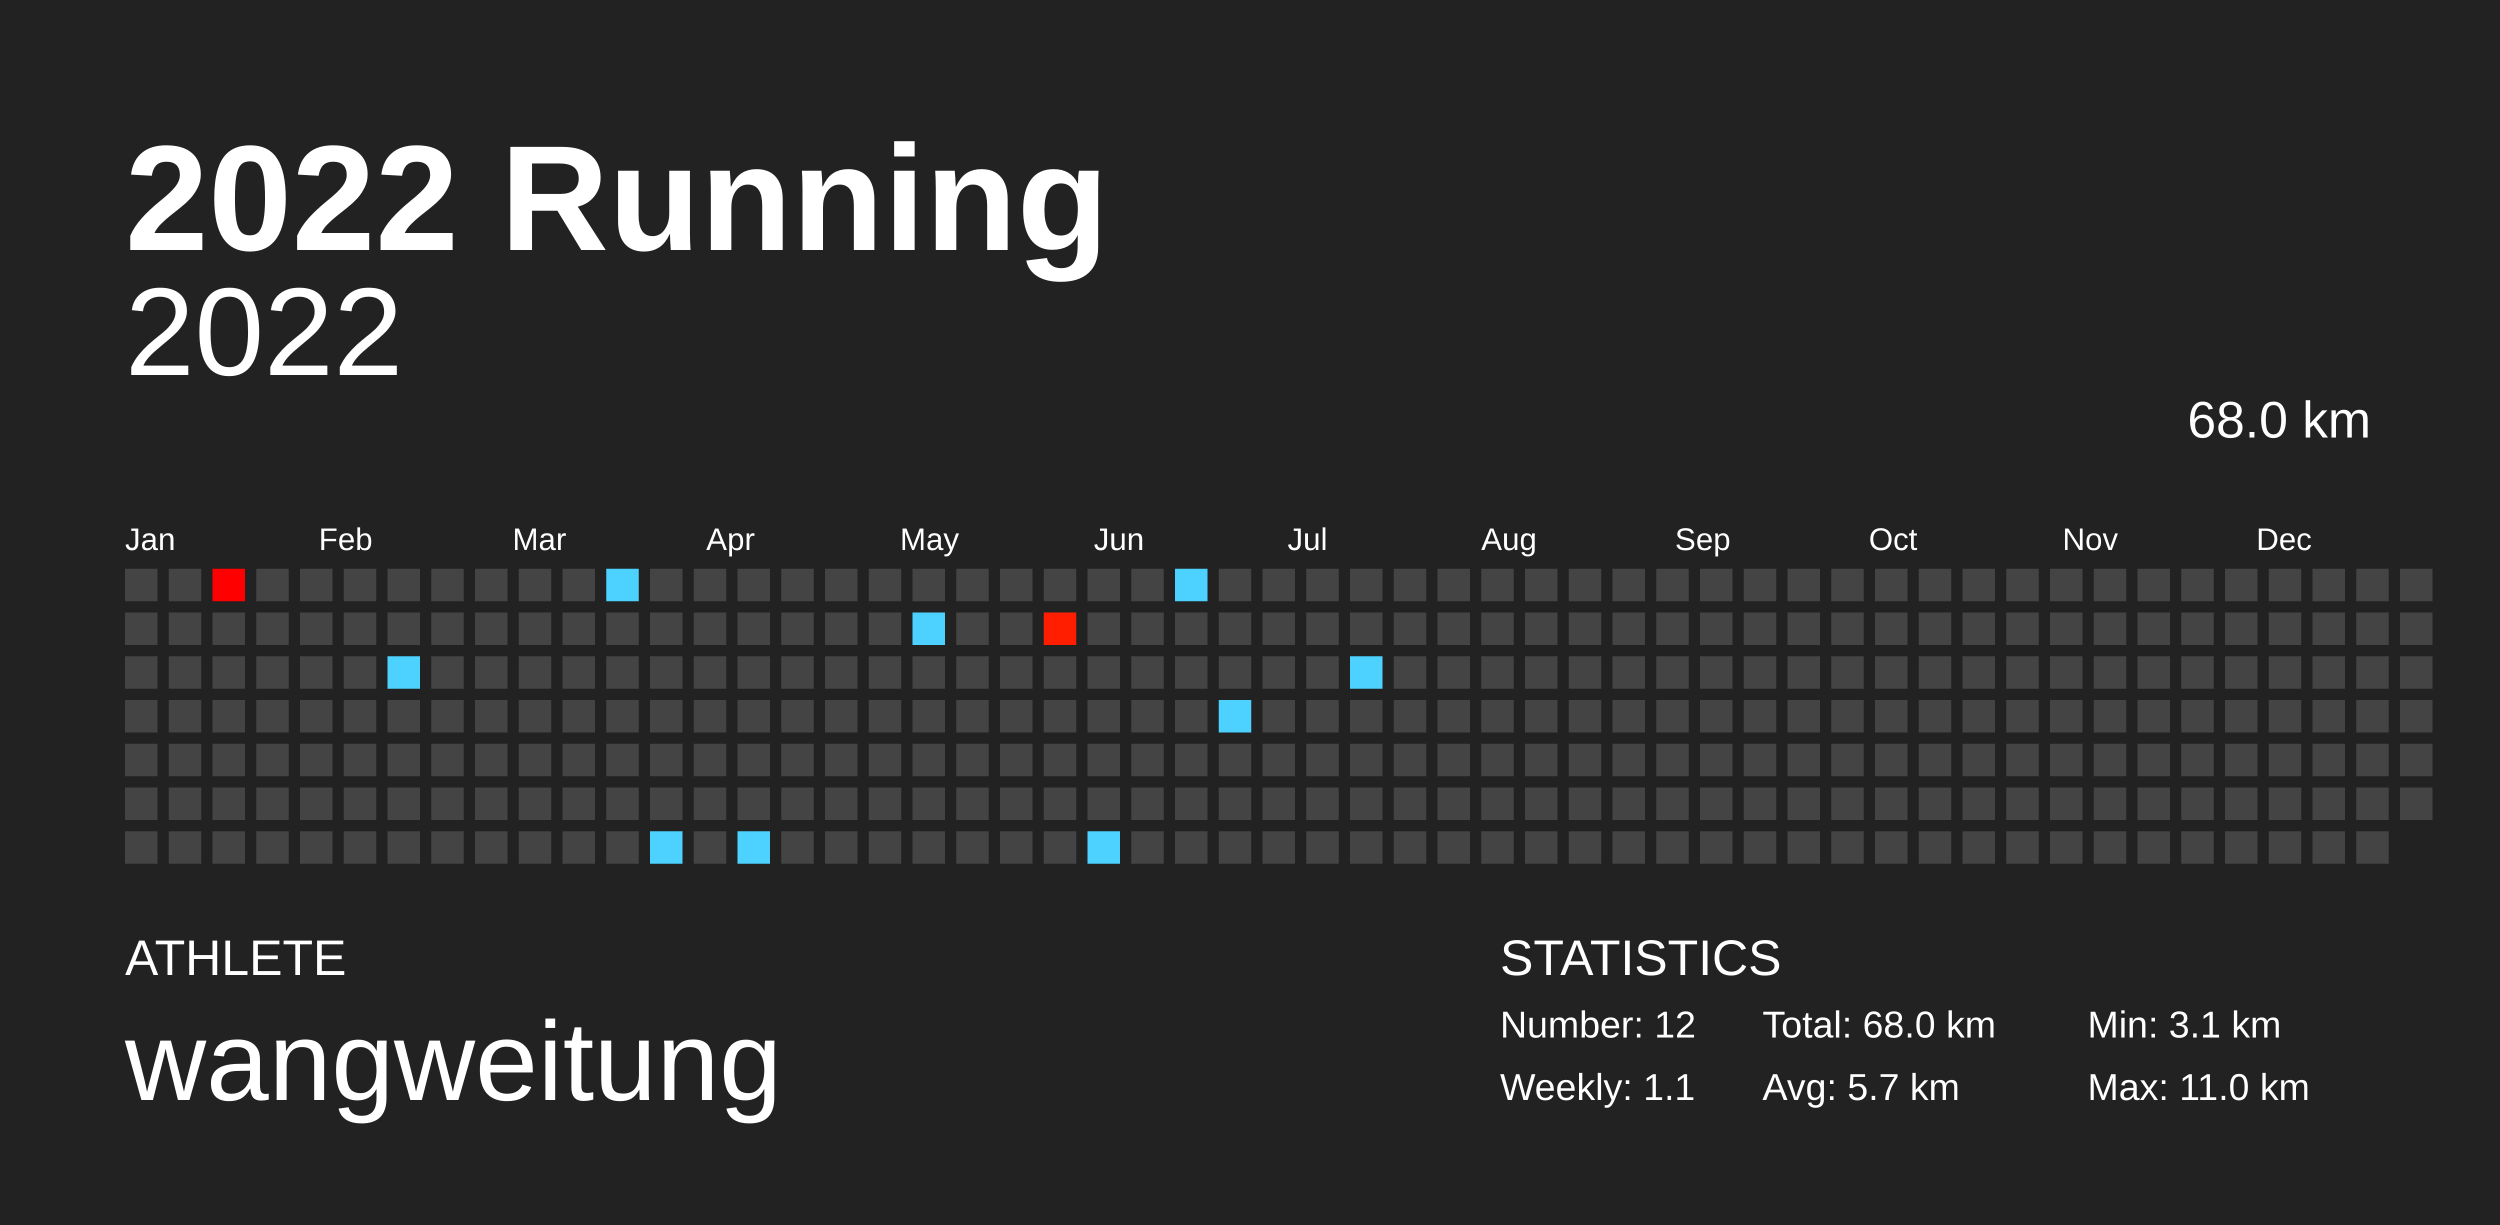
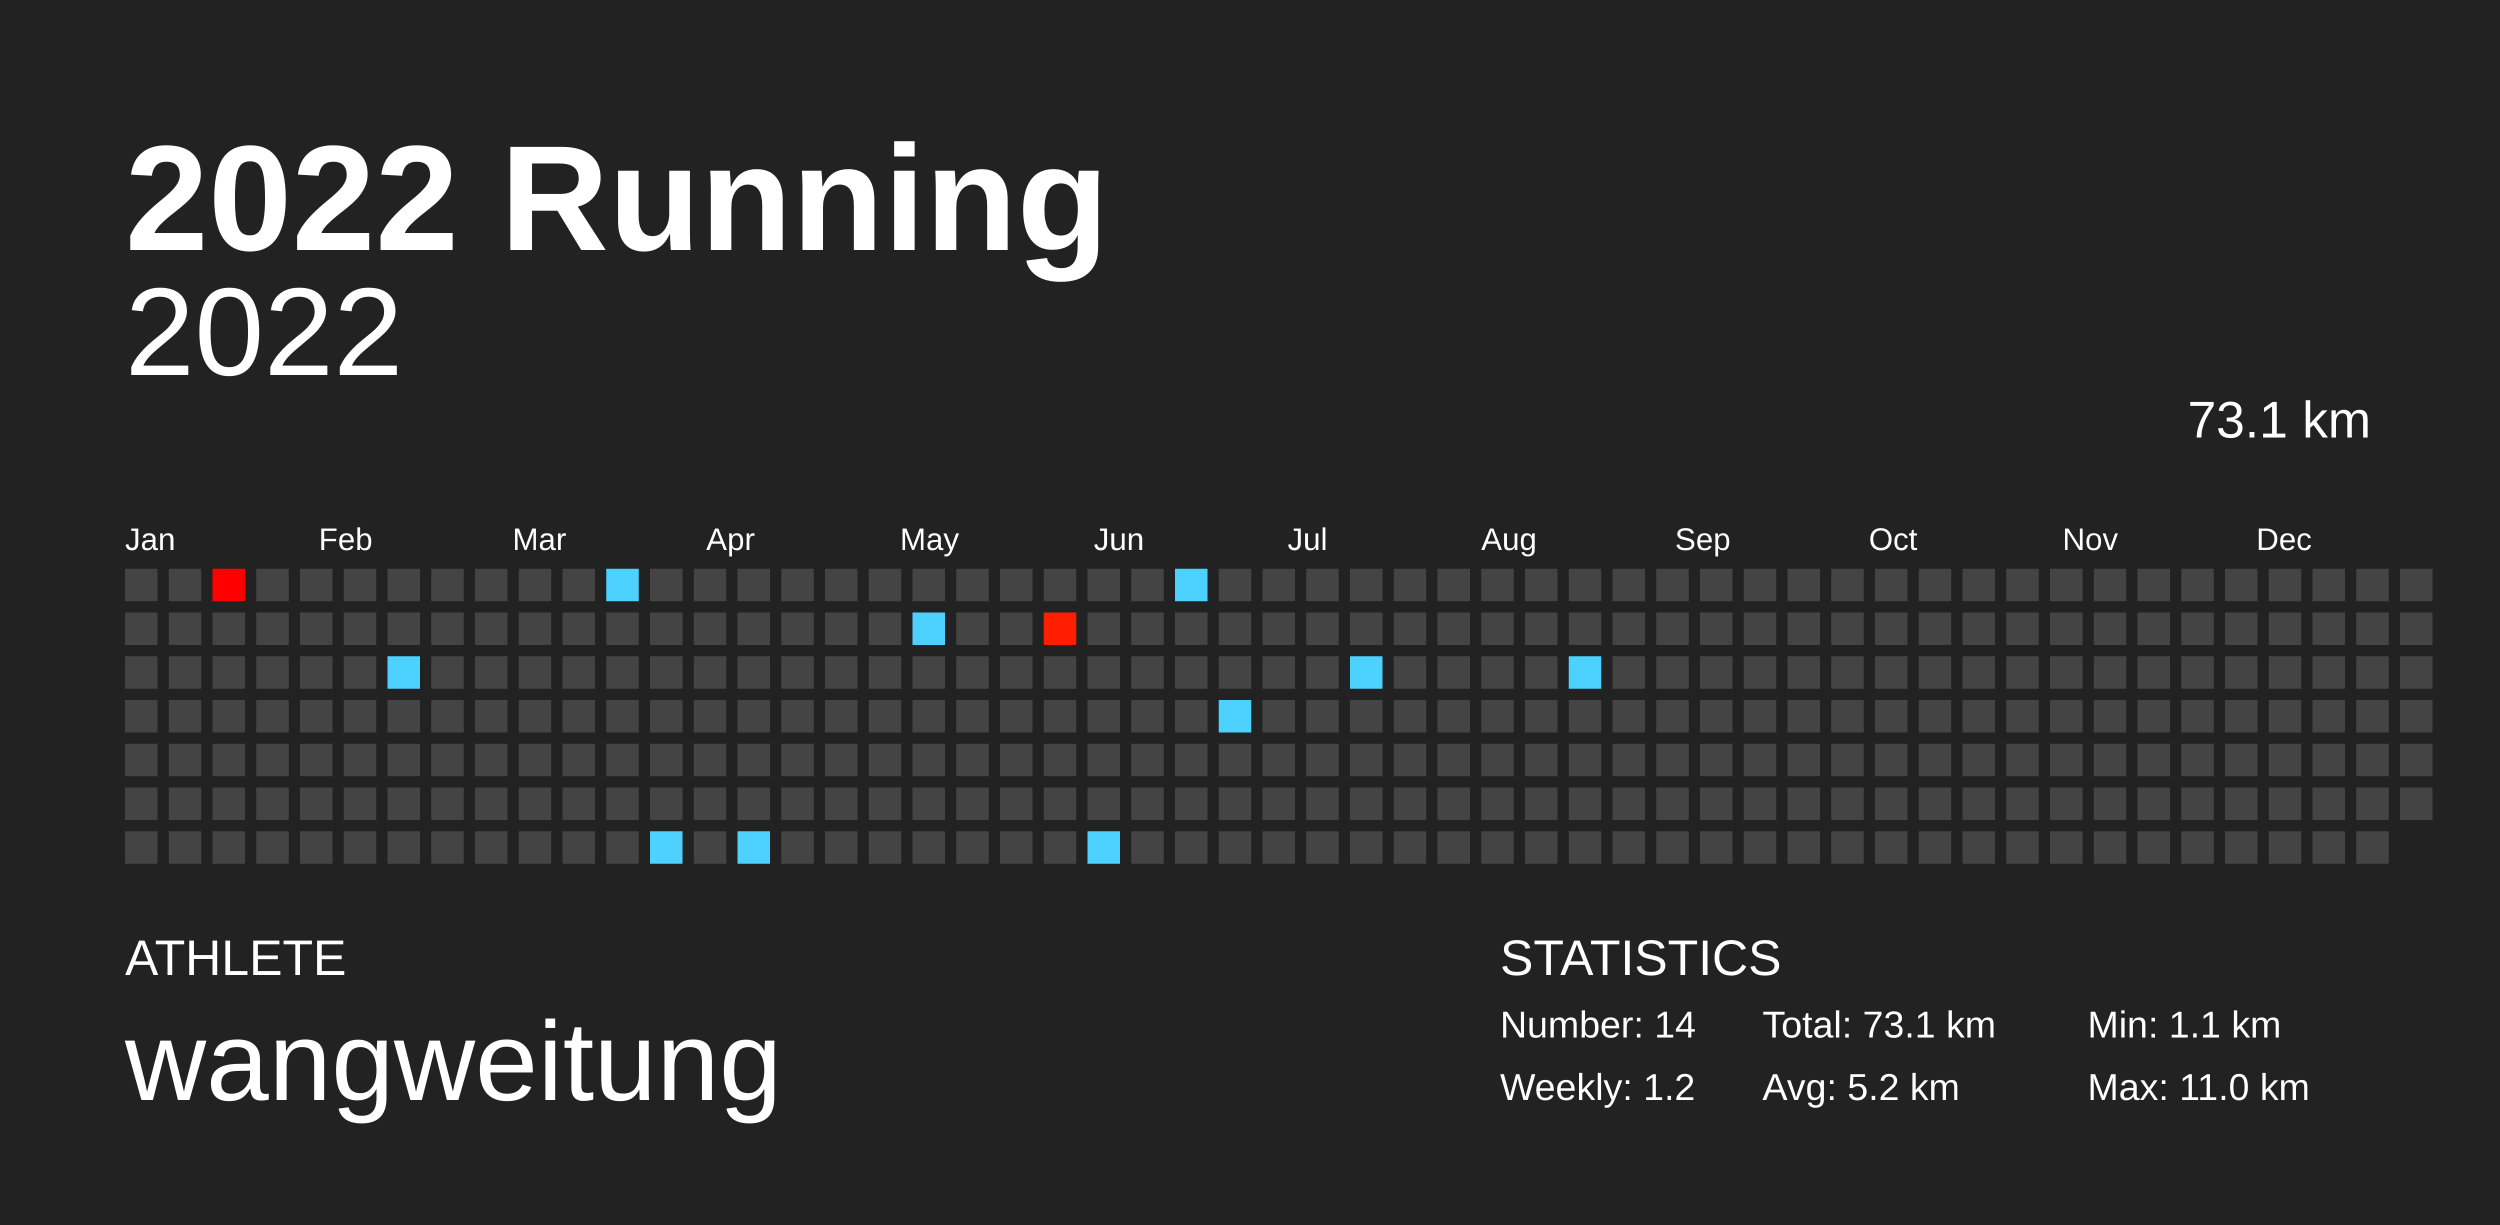
<svg xmlns="http://www.w3.org/2000/svg" baseProfile="full" height="98mm" version="1.1" viewBox="0,0,200,98" width="200mm">
  <defs />
  <rect fill="#222222" height="98" width="200" x="0" y="0" />
  <text fill="#FFFFFF" style="font-size:12px; font-family:Arial; font-weight:bold;" x="10" y="20">2022 Running</text>
  <text fill="#FFFFFF" style="font-size:4px; font-family:Arial" x="10" y="78">ATHLETE</text>
  <text fill="#FFFFFF" style="font-size:9px; font-family:Arial" x="10" y="88">wangweitung</text>
  <text fill="#FFFFFF" style="font-size:4px; font-family:Arial" x="120" y="78">STATISTICS</text>
-   <text fill="#FFFFFF" style="font-size:3px; font-family:Arial" x="120" y="83">Number: 12</text>
-   <text fill="#FFFFFF" style="font-size:3px; font-family:Arial" x="120" y="88">Weekly: 1.1</text>
-   <text fill="#FFFFFF" style="font-size:3px; font-family:Arial" x="141" y="83">Total: 68.0 km</text>
-   <text fill="#FFFFFF" style="font-size:3px; font-family:Arial" x="141" y="88">Avg: 5.7 km</text>
-   <text fill="#FFFFFF" style="font-size:3px; font-family:Arial" x="167" y="83">Min: 3.1 km</text>
+   <text fill="#FFFFFF" style="font-size:3px; font-family:Arial" x="120" y="83">Number: 14</text>
+   <text fill="#FFFFFF" style="font-size:3px; font-family:Arial" x="120" y="88">Weekly: 1.2</text>
+   <text fill="#FFFFFF" style="font-size:3px; font-family:Arial" x="141" y="83">Total: 73.1 km</text>
+   <text fill="#FFFFFF" style="font-size:3px; font-family:Arial" x="141" y="88">Avg: 5.2 km</text>
+   <text fill="#FFFFFF" style="font-size:3px; font-family:Arial" x="167" y="83">Min: 1.1 km</text>
  <text fill="#FFFFFF" style="font-size:3px; font-family:Arial" x="167" y="88">Max: 11.0 km</text>
  <text alignment-baseline="hanging" fill="#FFFFFF" style="font-size:10.0px; font-family:Arial;" x="10" y="30">2022</text>
-   <text alignment-baseline="hanging" fill="#FFFFFF" style="font-size:4.125px; font-family:Arial;" x="175" y="35">68.0 km</text>
+   <text alignment-baseline="hanging" fill="#FFFFFF" style="font-size:4.125px; font-family:Arial;" x="175" y="35">73.1 km</text>
  <text fill="#FFFFFF" style="font-size:2.5px; font-family:Arial" x="10.0" y="44">Jan</text>
  <text fill="#FFFFFF" style="font-size:2.5px; font-family:Arial" x="25.5" y="44">Feb</text>
  <text fill="#FFFFFF" style="font-size:2.5px; font-family:Arial" x="41.0" y="44">Mar</text>
  <text fill="#FFFFFF" style="font-size:2.5px; font-family:Arial" x="56.5" y="44">Apr</text>
  <text fill="#FFFFFF" style="font-size:2.5px; font-family:Arial" x="72.0" y="44">May</text>
  <text fill="#FFFFFF" style="font-size:2.5px; font-family:Arial" x="87.5" y="44">Jun</text>
  <text fill="#FFFFFF" style="font-size:2.5px; font-family:Arial" x="103.0" y="44">Jul</text>
  <text fill="#FFFFFF" style="font-size:2.5px; font-family:Arial" x="118.5" y="44">Aug</text>
  <text fill="#FFFFFF" style="font-size:2.5px; font-family:Arial" x="134.0" y="44">Sep</text>
  <text fill="#FFFFFF" style="font-size:2.5px; font-family:Arial" x="149.5" y="44">Oct</text>
  <text fill="#FFFFFF" style="font-size:2.5px; font-family:Arial" x="165.0" y="44">Nov</text>
  <text fill="#FFFFFF" style="font-size:2.5px; font-family:Arial" x="180.5" y="44">Dec</text>
  <rect fill="#444444" height="2.6" width="2.6" x="10.0" y="45.5" />
  <rect fill="#444444" height="2.6" width="2.6" x="10.0" y="49.0" />
  <rect fill="#444444" height="2.6" width="2.6" x="10.0" y="52.5" />
  <rect fill="#444444" height="2.6" width="2.6" x="10.0" y="56.0" />
  <rect fill="#444444" height="2.6" width="2.6" x="10.0" y="59.5" />
  <rect fill="#444444" height="2.6" width="2.6" x="10.0" y="63.0" />
  <rect fill="#444444" height="2.6" width="2.6" x="10.0" y="66.5" />
  <rect fill="#444444" height="2.6" width="2.6" x="13.5" y="45.5" />
  <rect fill="#444444" height="2.6" width="2.6" x="13.5" y="49.0" />
  <rect fill="#444444" height="2.6" width="2.6" x="13.5" y="52.5" />
  <rect fill="#444444" height="2.6" width="2.6" x="13.5" y="56.0" />
  <rect fill="#444444" height="2.6" width="2.6" x="13.5" y="59.5" />
  <rect fill="#444444" height="2.6" width="2.6" x="13.5" y="63.0" />
  <rect fill="#444444" height="2.6" width="2.6" x="13.5" y="66.5" />
  <rect fill="#ff0000" height="2.6" width="2.6" x="17.0" y="45.5" />
  <rect fill="#444444" height="2.6" width="2.6" x="17.0" y="49.0" />
  <rect fill="#444444" height="2.6" width="2.6" x="17.0" y="52.5" />
  <rect fill="#444444" height="2.6" width="2.6" x="17.0" y="56.0" />
  <rect fill="#444444" height="2.6" width="2.6" x="17.0" y="59.5" />
  <rect fill="#444444" height="2.6" width="2.6" x="17.0" y="63.0" />
  <rect fill="#444444" height="2.6" width="2.6" x="17.0" y="66.5" />
  <rect fill="#444444" height="2.6" width="2.6" x="20.5" y="45.5" />
  <rect fill="#444444" height="2.6" width="2.6" x="20.5" y="49.0" />
  <rect fill="#444444" height="2.6" width="2.6" x="20.5" y="52.5" />
  <rect fill="#444444" height="2.6" width="2.6" x="20.5" y="56.0" />
  <rect fill="#444444" height="2.6" width="2.6" x="20.5" y="59.5" />
  <rect fill="#444444" height="2.6" width="2.6" x="20.5" y="63.0" />
  <rect fill="#444444" height="2.6" width="2.6" x="20.5" y="66.5" />
  <rect fill="#444444" height="2.6" width="2.6" x="24.0" y="45.5" />
  <rect fill="#444444" height="2.6" width="2.6" x="24.0" y="49.0" />
  <rect fill="#444444" height="2.6" width="2.6" x="24.0" y="52.5" />
  <rect fill="#444444" height="2.6" width="2.6" x="24.0" y="56.0" />
  <rect fill="#444444" height="2.6" width="2.6" x="24.0" y="59.5" />
  <rect fill="#444444" height="2.6" width="2.6" x="24.0" y="63.0" />
  <rect fill="#444444" height="2.6" width="2.6" x="24.0" y="66.5" />
  <rect fill="#444444" height="2.6" width="2.6" x="27.5" y="45.5" />
  <rect fill="#444444" height="2.6" width="2.6" x="27.5" y="49.0" />
  <rect fill="#444444" height="2.6" width="2.6" x="27.5" y="52.5" />
  <rect fill="#444444" height="2.6" width="2.6" x="27.5" y="56.0" />
  <rect fill="#444444" height="2.6" width="2.6" x="27.5" y="59.5" />
  <rect fill="#444444" height="2.6" width="2.6" x="27.5" y="63.0" />
  <rect fill="#444444" height="2.6" width="2.6" x="27.5" y="66.5" />
  <rect fill="#444444" height="2.6" width="2.6" x="31.0" y="45.5" />
  <rect fill="#444444" height="2.6" width="2.6" x="31.0" y="49.0" />
  <rect fill="#4dd2ff" height="2.6" width="2.6" x="31.0" y="52.5" />
  <rect fill="#444444" height="2.6" width="2.6" x="31.0" y="56.0" />
  <rect fill="#444444" height="2.6" width="2.6" x="31.0" y="59.5" />
  <rect fill="#444444" height="2.6" width="2.6" x="31.0" y="63.0" />
  <rect fill="#444444" height="2.6" width="2.6" x="31.0" y="66.5" />
  <rect fill="#444444" height="2.6" width="2.6" x="34.5" y="45.5" />
  <rect fill="#444444" height="2.6" width="2.6" x="34.5" y="49.0" />
  <rect fill="#444444" height="2.6" width="2.6" x="34.5" y="52.5" />
  <rect fill="#444444" height="2.6" width="2.6" x="34.5" y="56.0" />
  <rect fill="#444444" height="2.6" width="2.6" x="34.5" y="59.5" />
  <rect fill="#444444" height="2.6" width="2.6" x="34.5" y="63.0" />
  <rect fill="#444444" height="2.6" width="2.6" x="34.5" y="66.5" />
  <rect fill="#444444" height="2.6" width="2.6" x="38.0" y="45.5" />
  <rect fill="#444444" height="2.6" width="2.6" x="38.0" y="49.0" />
  <rect fill="#444444" height="2.6" width="2.6" x="38.0" y="52.5" />
  <rect fill="#444444" height="2.6" width="2.6" x="38.0" y="56.0" />
  <rect fill="#444444" height="2.6" width="2.6" x="38.0" y="59.5" />
  <rect fill="#444444" height="2.6" width="2.6" x="38.0" y="63.0" />
  <rect fill="#444444" height="2.6" width="2.6" x="38.0" y="66.5" />
  <rect fill="#444444" height="2.6" width="2.6" x="41.5" y="45.5" />
  <rect fill="#444444" height="2.6" width="2.6" x="41.5" y="49.0" />
  <rect fill="#444444" height="2.6" width="2.6" x="41.5" y="52.5" />
  <rect fill="#444444" height="2.6" width="2.6" x="41.5" y="56.0" />
  <rect fill="#444444" height="2.6" width="2.6" x="41.5" y="59.5" />
  <rect fill="#444444" height="2.6" width="2.6" x="41.5" y="63.0" />
  <rect fill="#444444" height="2.6" width="2.6" x="41.5" y="66.5" />
  <rect fill="#444444" height="2.6" width="2.6" x="45.0" y="45.5" />
  <rect fill="#444444" height="2.6" width="2.6" x="45.0" y="49.0" />
  <rect fill="#444444" height="2.6" width="2.6" x="45.0" y="52.5" />
  <rect fill="#444444" height="2.6" width="2.6" x="45.0" y="56.0" />
  <rect fill="#444444" height="2.6" width="2.6" x="45.0" y="59.5" />
  <rect fill="#444444" height="2.6" width="2.6" x="45.0" y="63.0" />
  <rect fill="#444444" height="2.6" width="2.6" x="45.0" y="66.5" />
  <rect fill="#4dd2ff" height="2.6" width="2.6" x="48.5" y="45.5" />
  <rect fill="#444444" height="2.6" width="2.6" x="48.5" y="49.0" />
  <rect fill="#444444" height="2.6" width="2.6" x="48.5" y="52.5" />
  <rect fill="#444444" height="2.6" width="2.6" x="48.5" y="56.0" />
  <rect fill="#444444" height="2.6" width="2.6" x="48.5" y="59.5" />
  <rect fill="#444444" height="2.6" width="2.6" x="48.5" y="63.0" />
  <rect fill="#444444" height="2.6" width="2.6" x="48.5" y="66.5" />
  <rect fill="#444444" height="2.6" width="2.6" x="52.0" y="45.5" />
  <rect fill="#444444" height="2.6" width="2.6" x="52.0" y="49.0" />
  <rect fill="#444444" height="2.6" width="2.6" x="52.0" y="52.5" />
  <rect fill="#444444" height="2.6" width="2.6" x="52.0" y="56.0" />
  <rect fill="#444444" height="2.6" width="2.6" x="52.0" y="59.5" />
  <rect fill="#444444" height="2.6" width="2.6" x="52.0" y="63.0" />
  <rect fill="#4dd2ff" height="2.6" width="2.6" x="52.0" y="66.5" />
  <rect fill="#444444" height="2.6" width="2.6" x="55.5" y="45.5" />
  <rect fill="#444444" height="2.6" width="2.6" x="55.5" y="49.0" />
  <rect fill="#444444" height="2.6" width="2.6" x="55.5" y="52.5" />
  <rect fill="#444444" height="2.6" width="2.6" x="55.5" y="56.0" />
  <rect fill="#444444" height="2.6" width="2.6" x="55.5" y="59.5" />
  <rect fill="#444444" height="2.6" width="2.6" x="55.5" y="63.0" />
  <rect fill="#444444" height="2.6" width="2.6" x="55.5" y="66.5" />
  <rect fill="#444444" height="2.6" width="2.6" x="59.0" y="45.5" />
  <rect fill="#444444" height="2.6" width="2.6" x="59.0" y="49.0" />
  <rect fill="#444444" height="2.6" width="2.6" x="59.0" y="52.5" />
  <rect fill="#444444" height="2.6" width="2.6" x="59.0" y="56.0" />
  <rect fill="#444444" height="2.6" width="2.6" x="59.0" y="59.5" />
  <rect fill="#444444" height="2.6" width="2.6" x="59.0" y="63.0" />
  <rect fill="#4dd2ff" height="2.6" width="2.6" x="59.0" y="66.5" />
  <rect fill="#444444" height="2.6" width="2.6" x="62.5" y="45.5" />
  <rect fill="#444444" height="2.6" width="2.6" x="62.5" y="49.0" />
  <rect fill="#444444" height="2.6" width="2.6" x="62.5" y="52.5" />
  <rect fill="#444444" height="2.6" width="2.6" x="62.5" y="56.0" />
  <rect fill="#444444" height="2.6" width="2.6" x="62.5" y="59.5" />
  <rect fill="#444444" height="2.6" width="2.6" x="62.5" y="63.0" />
  <rect fill="#444444" height="2.6" width="2.6" x="62.5" y="66.5" />
  <rect fill="#444444" height="2.6" width="2.6" x="66.0" y="45.5" />
  <rect fill="#444444" height="2.6" width="2.6" x="66.0" y="49.0" />
  <rect fill="#444444" height="2.6" width="2.6" x="66.0" y="52.5" />
  <rect fill="#444444" height="2.6" width="2.6" x="66.0" y="56.0" />
  <rect fill="#444444" height="2.6" width="2.6" x="66.0" y="59.5" />
  <rect fill="#444444" height="2.6" width="2.6" x="66.0" y="63.0" />
  <rect fill="#444444" height="2.6" width="2.6" x="66.0" y="66.5" />
  <rect fill="#444444" height="2.6" width="2.6" x="69.5" y="45.5" />
  <rect fill="#444444" height="2.6" width="2.6" x="69.5" y="49.0" />
  <rect fill="#444444" height="2.6" width="2.6" x="69.5" y="52.5" />
  <rect fill="#444444" height="2.6" width="2.6" x="69.5" y="56.0" />
  <rect fill="#444444" height="2.6" width="2.6" x="69.5" y="59.5" />
  <rect fill="#444444" height="2.6" width="2.6" x="69.5" y="63.0" />
  <rect fill="#444444" height="2.6" width="2.6" x="69.5" y="66.5" />
  <rect fill="#444444" height="2.6" width="2.6" x="73.0" y="45.5" />
  <rect fill="#4dd2ff" height="2.6" width="2.6" x="73.0" y="49.0" />
  <rect fill="#444444" height="2.6" width="2.6" x="73.0" y="52.5" />
  <rect fill="#444444" height="2.6" width="2.6" x="73.0" y="56.0" />
  <rect fill="#444444" height="2.6" width="2.6" x="73.0" y="59.5" />
  <rect fill="#444444" height="2.6" width="2.6" x="73.0" y="63.0" />
  <rect fill="#444444" height="2.6" width="2.6" x="73.0" y="66.5" />
  <rect fill="#444444" height="2.6" width="2.6" x="76.5" y="45.5" />
  <rect fill="#444444" height="2.6" width="2.6" x="76.5" y="49.0" />
  <rect fill="#444444" height="2.6" width="2.6" x="76.5" y="52.5" />
  <rect fill="#444444" height="2.6" width="2.6" x="76.5" y="56.0" />
  <rect fill="#444444" height="2.6" width="2.6" x="76.5" y="59.5" />
  <rect fill="#444444" height="2.6" width="2.6" x="76.5" y="63.0" />
  <rect fill="#444444" height="2.6" width="2.6" x="76.5" y="66.5" />
  <rect fill="#444444" height="2.6" width="2.6" x="80.0" y="45.5" />
  <rect fill="#444444" height="2.6" width="2.6" x="80.0" y="49.0" />
  <rect fill="#444444" height="2.6" width="2.6" x="80.0" y="52.5" />
  <rect fill="#444444" height="2.6" width="2.6" x="80.0" y="56.0" />
  <rect fill="#444444" height="2.6" width="2.6" x="80.0" y="59.5" />
  <rect fill="#444444" height="2.6" width="2.6" x="80.0" y="63.0" />
  <rect fill="#444444" height="2.6" width="2.6" x="80.0" y="66.5" />
  <rect fill="#444444" height="2.6" width="2.6" x="83.5" y="45.5" />
  <rect fill="#ff1f00" height="2.6" width="2.6" x="83.5" y="49.0" />
  <rect fill="#444444" height="2.6" width="2.6" x="83.5" y="52.5" />
  <rect fill="#444444" height="2.6" width="2.6" x="83.5" y="56.0" />
  <rect fill="#444444" height="2.6" width="2.6" x="83.5" y="59.5" />
  <rect fill="#444444" height="2.6" width="2.6" x="83.5" y="63.0" />
  <rect fill="#444444" height="2.6" width="2.6" x="83.5" y="66.5" />
  <rect fill="#444444" height="2.6" width="2.6" x="87.0" y="45.5" />
  <rect fill="#444444" height="2.6" width="2.6" x="87.0" y="49.0" />
  <rect fill="#444444" height="2.6" width="2.6" x="87.0" y="52.5" />
  <rect fill="#444444" height="2.6" width="2.6" x="87.0" y="56.0" />
  <rect fill="#444444" height="2.6" width="2.6" x="87.0" y="59.5" />
  <rect fill="#444444" height="2.6" width="2.6" x="87.0" y="63.0" />
  <rect fill="#4dd2ff" height="2.6" width="2.6" x="87.0" y="66.5" />
  <rect fill="#444444" height="2.6" width="2.6" x="90.5" y="45.5" />
  <rect fill="#444444" height="2.6" width="2.6" x="90.5" y="49.0" />
  <rect fill="#444444" height="2.6" width="2.6" x="90.5" y="52.5" />
  <rect fill="#444444" height="2.6" width="2.6" x="90.5" y="56.0" />
  <rect fill="#444444" height="2.6" width="2.6" x="90.5" y="59.5" />
  <rect fill="#444444" height="2.6" width="2.6" x="90.5" y="63.0" />
  <rect fill="#444444" height="2.6" width="2.6" x="90.5" y="66.5" />
  <rect fill="#4dd2ff" height="2.6" width="2.6" x="94.0" y="45.5" />
  <rect fill="#444444" height="2.6" width="2.6" x="94.0" y="49.0" />
  <rect fill="#444444" height="2.6" width="2.6" x="94.0" y="52.5" />
  <rect fill="#444444" height="2.6" width="2.6" x="94.0" y="56.0" />
  <rect fill="#444444" height="2.6" width="2.6" x="94.0" y="59.5" />
  <rect fill="#444444" height="2.6" width="2.6" x="94.0" y="63.0" />
  <rect fill="#444444" height="2.6" width="2.6" x="94.0" y="66.5" />
  <rect fill="#444444" height="2.6" width="2.6" x="97.5" y="45.5" />
  <rect fill="#444444" height="2.6" width="2.6" x="97.5" y="49.0" />
  <rect fill="#444444" height="2.6" width="2.6" x="97.5" y="52.5" />
  <rect fill="#4dd2ff" height="2.6" width="2.6" x="97.5" y="56.0" />
  <rect fill="#444444" height="2.6" width="2.6" x="97.5" y="59.5" />
  <rect fill="#444444" height="2.6" width="2.6" x="97.5" y="63.0" />
  <rect fill="#444444" height="2.6" width="2.6" x="97.5" y="66.5" />
  <rect fill="#444444" height="2.6" width="2.6" x="101.0" y="45.5" />
  <rect fill="#444444" height="2.6" width="2.6" x="101.0" y="49.0" />
  <rect fill="#444444" height="2.6" width="2.6" x="101.0" y="52.5" />
  <rect fill="#444444" height="2.6" width="2.6" x="101.0" y="56.0" />
  <rect fill="#444444" height="2.6" width="2.6" x="101.0" y="59.5" />
  <rect fill="#444444" height="2.6" width="2.6" x="101.0" y="63.0" />
  <rect fill="#444444" height="2.6" width="2.6" x="101.0" y="66.5" />
  <rect fill="#444444" height="2.6" width="2.6" x="104.5" y="45.5" />
  <rect fill="#444444" height="2.6" width="2.6" x="104.5" y="49.0" />
  <rect fill="#444444" height="2.6" width="2.6" x="104.5" y="52.5" />
  <rect fill="#444444" height="2.6" width="2.6" x="104.5" y="56.0" />
  <rect fill="#444444" height="2.6" width="2.6" x="104.5" y="59.5" />
  <rect fill="#444444" height="2.6" width="2.6" x="104.5" y="63.0" />
  <rect fill="#444444" height="2.6" width="2.6" x="104.5" y="66.5" />
  <rect fill="#444444" height="2.6" width="2.6" x="108.0" y="45.5" />
  <rect fill="#444444" height="2.6" width="2.6" x="108.0" y="49.0" />
  <rect fill="#4dd2ff" height="2.6" width="2.6" x="108.0" y="52.5" />
  <rect fill="#444444" height="2.6" width="2.6" x="108.0" y="56.0" />
  <rect fill="#444444" height="2.6" width="2.6" x="108.0" y="59.5" />
  <rect fill="#444444" height="2.6" width="2.6" x="108.0" y="63.0" />
  <rect fill="#444444" height="2.6" width="2.6" x="108.0" y="66.5" />
  <rect fill="#444444" height="2.6" width="2.6" x="111.5" y="45.5" />
  <rect fill="#444444" height="2.6" width="2.6" x="111.5" y="49.0" />
  <rect fill="#444444" height="2.6" width="2.6" x="111.5" y="52.5" />
  <rect fill="#444444" height="2.6" width="2.6" x="111.5" y="56.0" />
  <rect fill="#444444" height="2.6" width="2.6" x="111.5" y="59.5" />
  <rect fill="#444444" height="2.6" width="2.6" x="111.5" y="63.0" />
  <rect fill="#444444" height="2.6" width="2.6" x="111.5" y="66.5" />
  <rect fill="#444444" height="2.6" width="2.6" x="115.0" y="45.5" />
  <rect fill="#444444" height="2.6" width="2.6" x="115.0" y="49.0" />
  <rect fill="#444444" height="2.6" width="2.6" x="115.0" y="52.5" />
  <rect fill="#444444" height="2.6" width="2.6" x="115.0" y="56.0" />
  <rect fill="#444444" height="2.6" width="2.6" x="115.0" y="59.5" />
  <rect fill="#444444" height="2.6" width="2.6" x="115.0" y="63.0" />
  <rect fill="#444444" height="2.6" width="2.6" x="115.0" y="66.5" />
  <rect fill="#444444" height="2.6" width="2.6" x="118.5" y="45.5" />
  <rect fill="#444444" height="2.6" width="2.6" x="118.5" y="49.0" />
  <rect fill="#444444" height="2.6" width="2.6" x="118.5" y="52.5" />
  <rect fill="#444444" height="2.6" width="2.6" x="118.5" y="56.0" />
  <rect fill="#444444" height="2.6" width="2.6" x="118.5" y="59.5" />
  <rect fill="#444444" height="2.6" width="2.6" x="118.5" y="63.0" />
  <rect fill="#444444" height="2.6" width="2.6" x="118.5" y="66.5" />
  <rect fill="#444444" height="2.6" width="2.6" x="122.0" y="45.5" />
  <rect fill="#444444" height="2.6" width="2.6" x="122.0" y="49.0" />
  <rect fill="#444444" height="2.6" width="2.6" x="122.0" y="52.5" />
  <rect fill="#444444" height="2.6" width="2.6" x="122.0" y="56.0" />
  <rect fill="#444444" height="2.6" width="2.6" x="122.0" y="59.5" />
  <rect fill="#444444" height="2.6" width="2.6" x="122.0" y="63.0" />
  <rect fill="#444444" height="2.6" width="2.6" x="122.0" y="66.5" />
  <rect fill="#444444" height="2.6" width="2.6" x="125.5" y="45.5" />
  <rect fill="#444444" height="2.6" width="2.6" x="125.5" y="49.0" />
-   <rect fill="#444444" height="2.6" width="2.6" x="125.5" y="52.5" />
+   <rect fill="#4dd2ff" height="2.6" width="2.6" x="125.5" y="52.5" />
  <rect fill="#444444" height="2.6" width="2.6" x="125.5" y="56.0" />
  <rect fill="#444444" height="2.6" width="2.6" x="125.5" y="59.5" />
  <rect fill="#444444" height="2.6" width="2.6" x="125.5" y="63.0" />
  <rect fill="#444444" height="2.6" width="2.6" x="125.5" y="66.5" />
  <rect fill="#444444" height="2.6" width="2.6" x="129.0" y="45.5" />
  <rect fill="#444444" height="2.6" width="2.6" x="129.0" y="49.0" />
  <rect fill="#444444" height="2.6" width="2.6" x="129.0" y="52.5" />
  <rect fill="#444444" height="2.6" width="2.6" x="129.0" y="56.0" />
  <rect fill="#444444" height="2.6" width="2.6" x="129.0" y="59.5" />
  <rect fill="#444444" height="2.6" width="2.6" x="129.0" y="63.0" />
  <rect fill="#444444" height="2.6" width="2.6" x="129.0" y="66.5" />
  <rect fill="#444444" height="2.6" width="2.6" x="132.5" y="45.5" />
  <rect fill="#444444" height="2.6" width="2.6" x="132.5" y="49.0" />
  <rect fill="#444444" height="2.6" width="2.6" x="132.5" y="52.5" />
  <rect fill="#444444" height="2.6" width="2.6" x="132.5" y="56.0" />
  <rect fill="#444444" height="2.6" width="2.6" x="132.5" y="59.5" />
  <rect fill="#444444" height="2.6" width="2.6" x="132.5" y="63.0" />
  <rect fill="#444444" height="2.6" width="2.6" x="132.5" y="66.5" />
  <rect fill="#444444" height="2.6" width="2.6" x="136.0" y="45.5" />
  <rect fill="#444444" height="2.6" width="2.6" x="136.0" y="49.0" />
  <rect fill="#444444" height="2.6" width="2.6" x="136.0" y="52.5" />
  <rect fill="#444444" height="2.6" width="2.6" x="136.0" y="56.0" />
  <rect fill="#444444" height="2.6" width="2.6" x="136.0" y="59.5" />
  <rect fill="#444444" height="2.6" width="2.6" x="136.0" y="63.0" />
  <rect fill="#444444" height="2.6" width="2.6" x="136.0" y="66.5" />
  <rect fill="#444444" height="2.6" width="2.6" x="139.5" y="45.5" />
  <rect fill="#444444" height="2.6" width="2.6" x="139.5" y="49.0" />
  <rect fill="#444444" height="2.6" width="2.6" x="139.5" y="52.5" />
  <rect fill="#444444" height="2.6" width="2.6" x="139.5" y="56.0" />
  <rect fill="#444444" height="2.6" width="2.6" x="139.5" y="59.5" />
  <rect fill="#444444" height="2.6" width="2.6" x="139.5" y="63.0" />
  <rect fill="#444444" height="2.6" width="2.6" x="139.5" y="66.5" />
  <rect fill="#444444" height="2.6" width="2.6" x="143.0" y="45.5" />
  <rect fill="#444444" height="2.6" width="2.6" x="143.0" y="49.0" />
  <rect fill="#444444" height="2.6" width="2.6" x="143.0" y="52.5" />
  <rect fill="#444444" height="2.6" width="2.6" x="143.0" y="56.0" />
  <rect fill="#444444" height="2.6" width="2.6" x="143.0" y="59.5" />
  <rect fill="#444444" height="2.6" width="2.6" x="143.0" y="63.0" />
  <rect fill="#444444" height="2.6" width="2.6" x="143.0" y="66.5" />
  <rect fill="#444444" height="2.6" width="2.6" x="146.5" y="45.5" />
  <rect fill="#444444" height="2.6" width="2.6" x="146.5" y="49.0" />
  <rect fill="#444444" height="2.6" width="2.6" x="146.5" y="52.5" />
  <rect fill="#444444" height="2.6" width="2.6" x="146.5" y="56.0" />
  <rect fill="#444444" height="2.6" width="2.6" x="146.5" y="59.5" />
  <rect fill="#444444" height="2.6" width="2.6" x="146.5" y="63.0" />
  <rect fill="#444444" height="2.6" width="2.6" x="146.5" y="66.5" />
  <rect fill="#444444" height="2.6" width="2.6" x="150.0" y="45.5" />
  <rect fill="#444444" height="2.6" width="2.6" x="150.0" y="49.0" />
  <rect fill="#444444" height="2.6" width="2.6" x="150.0" y="52.5" />
  <rect fill="#444444" height="2.6" width="2.6" x="150.0" y="56.0" />
  <rect fill="#444444" height="2.6" width="2.6" x="150.0" y="59.5" />
  <rect fill="#444444" height="2.6" width="2.6" x="150.0" y="63.0" />
  <rect fill="#444444" height="2.6" width="2.6" x="150.0" y="66.5" />
  <rect fill="#444444" height="2.6" width="2.6" x="153.5" y="45.5" />
  <rect fill="#444444" height="2.6" width="2.6" x="153.5" y="49.0" />
  <rect fill="#444444" height="2.6" width="2.6" x="153.5" y="52.5" />
  <rect fill="#444444" height="2.6" width="2.6" x="153.5" y="56.0" />
  <rect fill="#444444" height="2.6" width="2.6" x="153.5" y="59.5" />
  <rect fill="#444444" height="2.6" width="2.6" x="153.5" y="63.0" />
  <rect fill="#444444" height="2.6" width="2.6" x="153.5" y="66.5" />
  <rect fill="#444444" height="2.6" width="2.6" x="157.0" y="45.5" />
  <rect fill="#444444" height="2.6" width="2.6" x="157.0" y="49.0" />
  <rect fill="#444444" height="2.6" width="2.6" x="157.0" y="52.5" />
  <rect fill="#444444" height="2.6" width="2.6" x="157.0" y="56.0" />
  <rect fill="#444444" height="2.6" width="2.6" x="157.0" y="59.5" />
  <rect fill="#444444" height="2.6" width="2.6" x="157.0" y="63.0" />
  <rect fill="#444444" height="2.6" width="2.6" x="157.0" y="66.5" />
  <rect fill="#444444" height="2.6" width="2.6" x="160.5" y="45.5" />
  <rect fill="#444444" height="2.6" width="2.6" x="160.5" y="49.0" />
  <rect fill="#444444" height="2.6" width="2.6" x="160.5" y="52.5" />
  <rect fill="#444444" height="2.6" width="2.6" x="160.5" y="56.0" />
  <rect fill="#444444" height="2.6" width="2.6" x="160.5" y="59.5" />
  <rect fill="#444444" height="2.6" width="2.6" x="160.5" y="63.0" />
  <rect fill="#444444" height="2.6" width="2.6" x="160.5" y="66.5" />
  <rect fill="#444444" height="2.6" width="2.6" x="164.0" y="45.5" />
  <rect fill="#444444" height="2.6" width="2.6" x="164.0" y="49.0" />
  <rect fill="#444444" height="2.6" width="2.6" x="164.0" y="52.5" />
  <rect fill="#444444" height="2.6" width="2.6" x="164.0" y="56.0" />
  <rect fill="#444444" height="2.6" width="2.6" x="164.0" y="59.5" />
  <rect fill="#444444" height="2.6" width="2.6" x="164.0" y="63.0" />
  <rect fill="#444444" height="2.6" width="2.6" x="164.0" y="66.5" />
  <rect fill="#444444" height="2.6" width="2.6" x="167.5" y="45.5" />
  <rect fill="#444444" height="2.6" width="2.6" x="167.5" y="49.0" />
  <rect fill="#444444" height="2.6" width="2.6" x="167.5" y="52.5" />
  <rect fill="#444444" height="2.6" width="2.6" x="167.5" y="56.0" />
  <rect fill="#444444" height="2.6" width="2.6" x="167.5" y="59.5" />
  <rect fill="#444444" height="2.6" width="2.6" x="167.5" y="63.0" />
  <rect fill="#444444" height="2.6" width="2.6" x="167.5" y="66.5" />
  <rect fill="#444444" height="2.6" width="2.6" x="171.0" y="45.5" />
  <rect fill="#444444" height="2.6" width="2.6" x="171.0" y="49.0" />
  <rect fill="#444444" height="2.6" width="2.6" x="171.0" y="52.5" />
  <rect fill="#444444" height="2.6" width="2.6" x="171.0" y="56.0" />
  <rect fill="#444444" height="2.6" width="2.6" x="171.0" y="59.5" />
  <rect fill="#444444" height="2.6" width="2.6" x="171.0" y="63.0" />
  <rect fill="#444444" height="2.6" width="2.6" x="171.0" y="66.5" />
  <rect fill="#444444" height="2.6" width="2.6" x="174.5" y="45.5" />
  <rect fill="#444444" height="2.6" width="2.6" x="174.5" y="49.0" />
  <rect fill="#444444" height="2.6" width="2.6" x="174.5" y="52.5" />
  <rect fill="#444444" height="2.6" width="2.6" x="174.5" y="56.0" />
  <rect fill="#444444" height="2.6" width="2.6" x="174.5" y="59.5" />
  <rect fill="#444444" height="2.6" width="2.6" x="174.5" y="63.0" />
  <rect fill="#444444" height="2.6" width="2.6" x="174.5" y="66.5" />
  <rect fill="#444444" height="2.6" width="2.6" x="178.0" y="45.5" />
  <rect fill="#444444" height="2.6" width="2.6" x="178.0" y="49.0" />
  <rect fill="#444444" height="2.6" width="2.6" x="178.0" y="52.5" />
  <rect fill="#444444" height="2.6" width="2.6" x="178.0" y="56.0" />
  <rect fill="#444444" height="2.6" width="2.6" x="178.0" y="59.5" />
  <rect fill="#444444" height="2.6" width="2.6" x="178.0" y="63.0" />
  <rect fill="#444444" height="2.6" width="2.6" x="178.0" y="66.5" />
  <rect fill="#444444" height="2.6" width="2.6" x="181.5" y="45.5" />
  <rect fill="#444444" height="2.6" width="2.6" x="181.5" y="49.0" />
  <rect fill="#444444" height="2.6" width="2.6" x="181.5" y="52.5" />
  <rect fill="#444444" height="2.6" width="2.6" x="181.5" y="56.0" />
  <rect fill="#444444" height="2.6" width="2.6" x="181.5" y="59.5" />
  <rect fill="#444444" height="2.6" width="2.6" x="181.5" y="63.0" />
  <rect fill="#444444" height="2.6" width="2.6" x="181.5" y="66.5" />
  <rect fill="#444444" height="2.6" width="2.6" x="185.0" y="45.5" />
  <rect fill="#444444" height="2.6" width="2.6" x="185.0" y="49.0" />
  <rect fill="#444444" height="2.6" width="2.6" x="185.0" y="52.5" />
  <rect fill="#444444" height="2.6" width="2.6" x="185.0" y="56.0" />
  <rect fill="#444444" height="2.6" width="2.6" x="185.0" y="59.5" />
  <rect fill="#444444" height="2.6" width="2.6" x="185.0" y="63.0" />
  <rect fill="#444444" height="2.6" width="2.6" x="185.0" y="66.5" />
  <rect fill="#444444" height="2.6" width="2.6" x="188.5" y="45.5" />
  <rect fill="#444444" height="2.6" width="2.6" x="188.5" y="49.0" />
  <rect fill="#444444" height="2.6" width="2.6" x="188.5" y="52.5" />
  <rect fill="#444444" height="2.6" width="2.6" x="188.5" y="56.0" />
  <rect fill="#444444" height="2.6" width="2.6" x="188.5" y="59.5" />
  <rect fill="#444444" height="2.6" width="2.6" x="188.5" y="63.0" />
  <rect fill="#444444" height="2.6" width="2.6" x="188.5" y="66.5" />
  <rect fill="#444444" height="2.6" width="2.6" x="192.0" y="45.5" />
  <rect fill="#444444" height="2.6" width="2.6" x="192.0" y="49.0" />
  <rect fill="#444444" height="2.6" width="2.6" x="192.0" y="52.5" />
  <rect fill="#444444" height="2.6" width="2.6" x="192.0" y="56.0" />
  <rect fill="#444444" height="2.6" width="2.6" x="192.0" y="59.5" />
  <rect fill="#444444" height="2.6" width="2.6" x="192.0" y="63.0" />
</svg>
